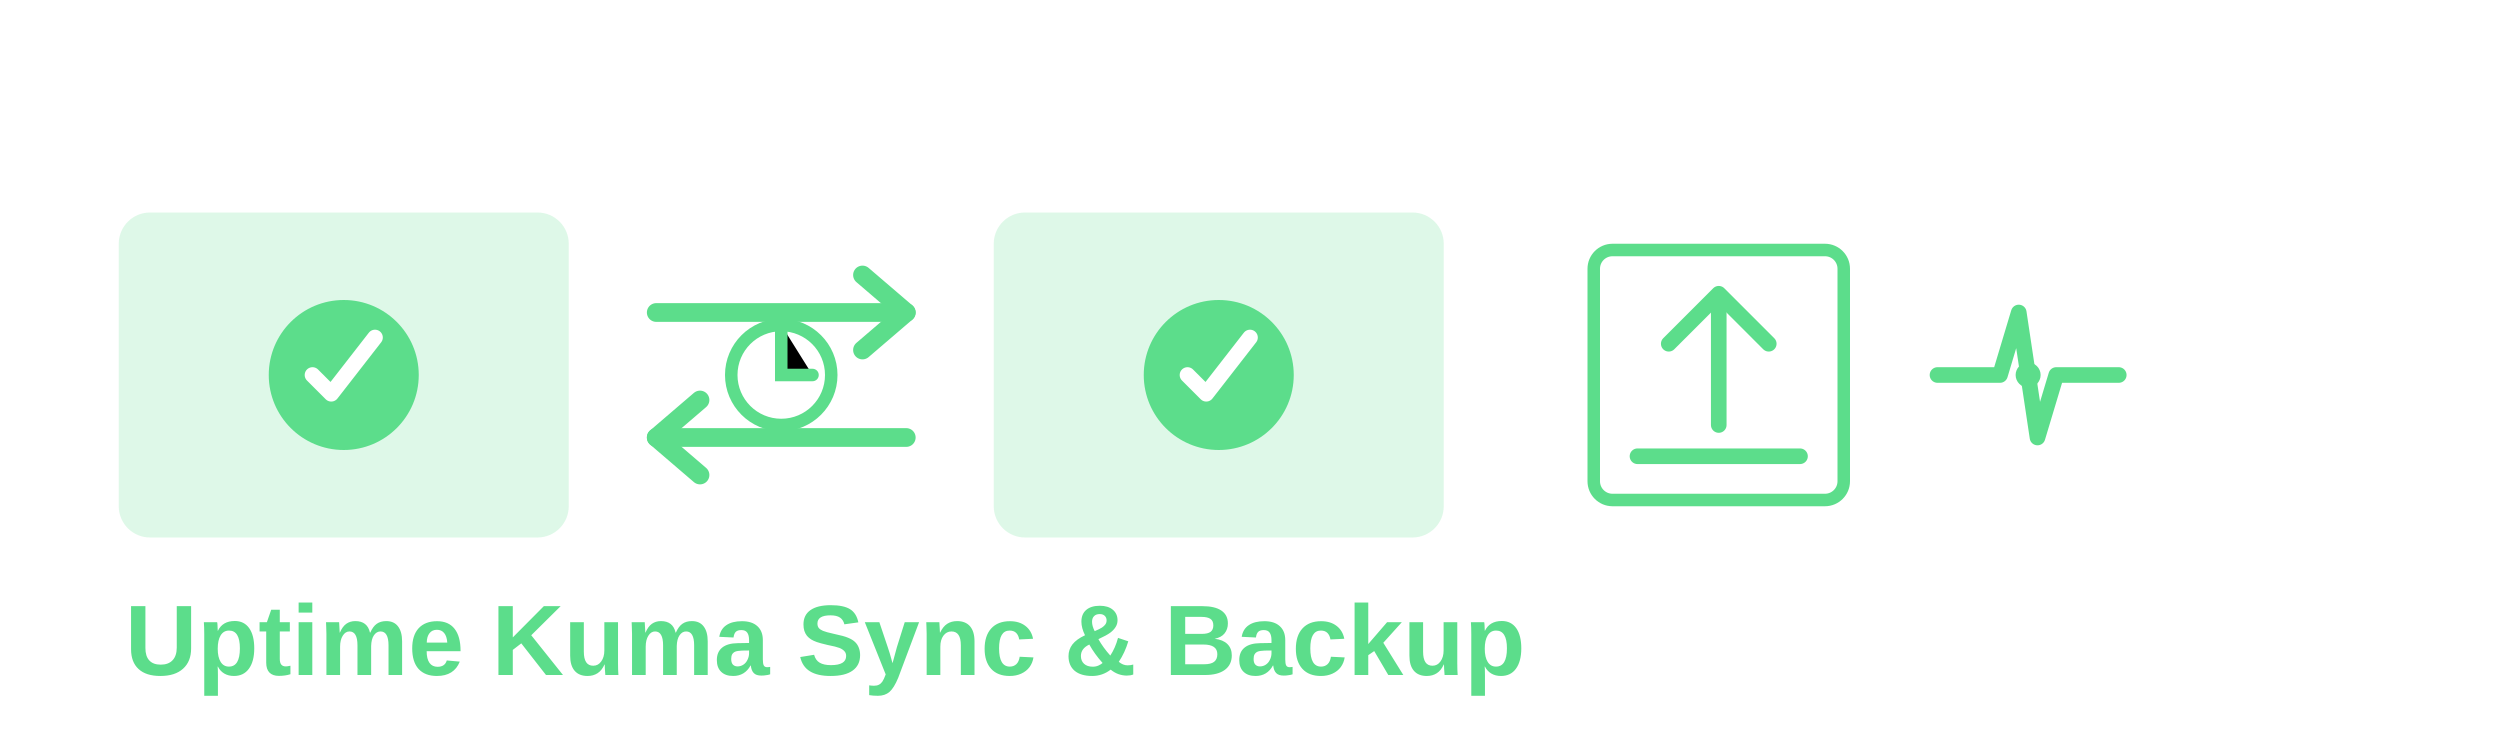
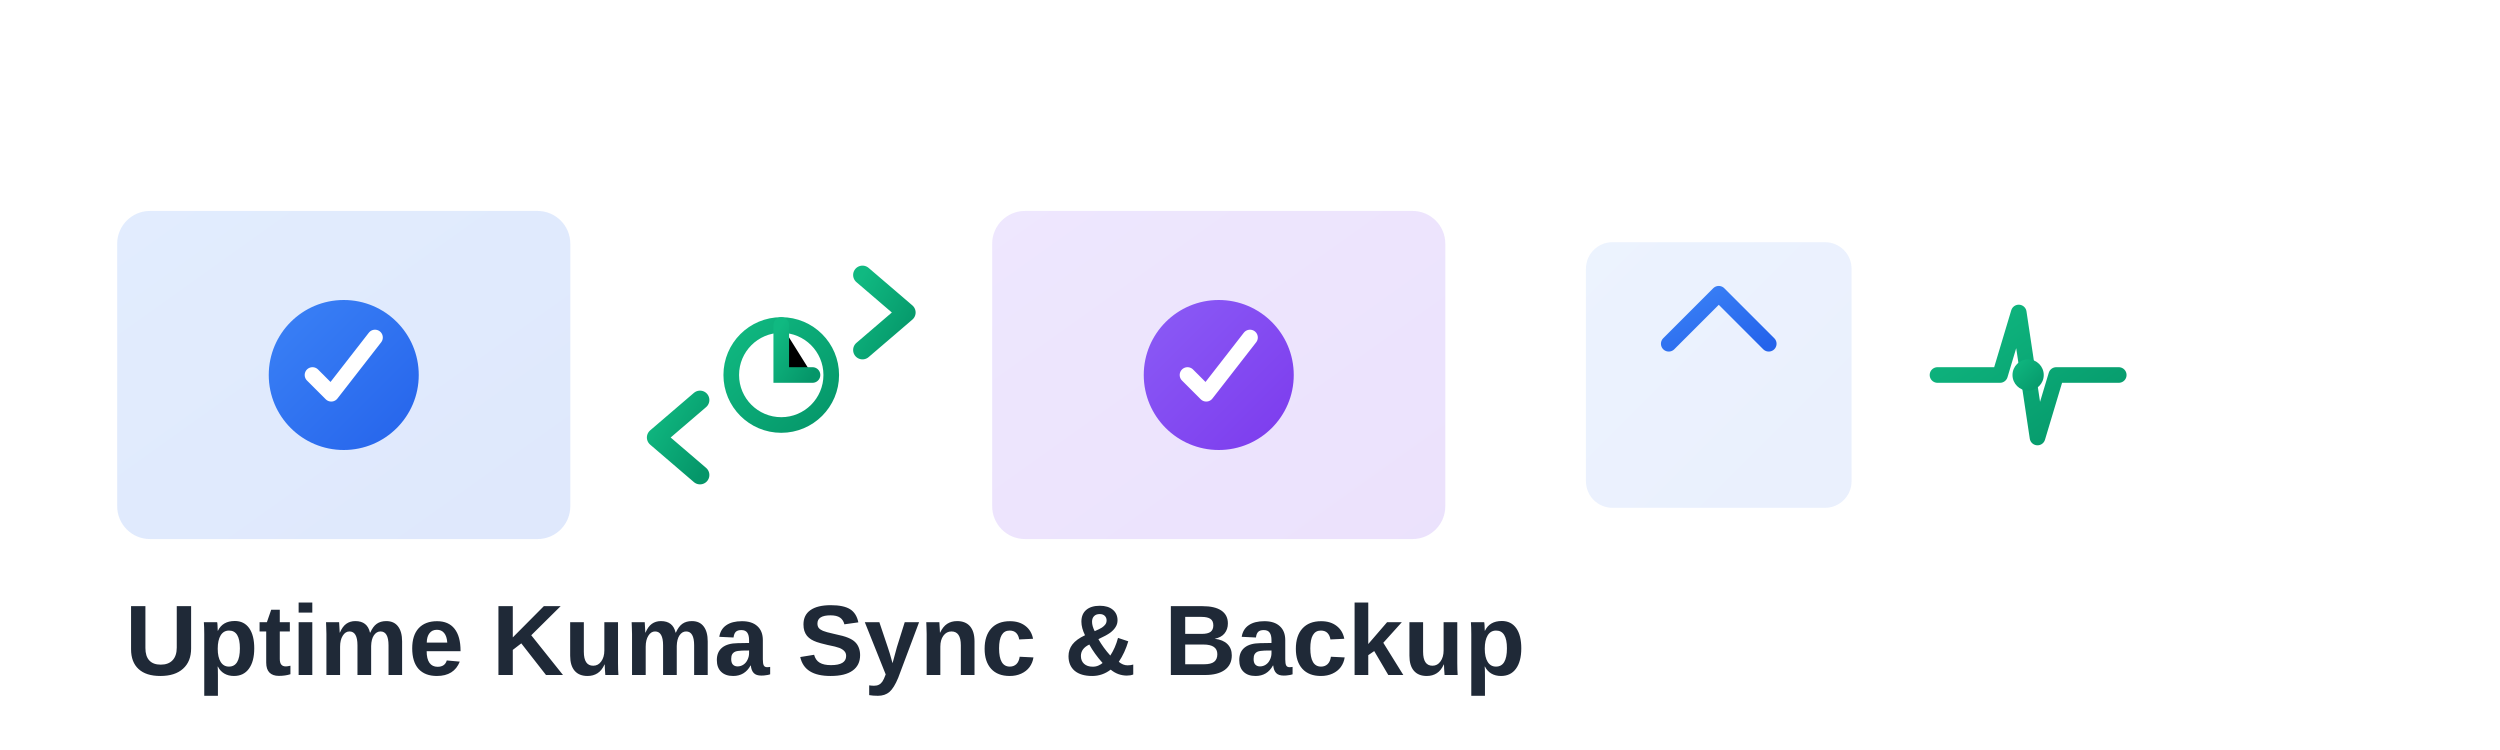
<svg xmlns="http://www.w3.org/2000/svg" width="400" height="120" viewBox="0 0 400 120">
+   <defs>
+     <linearGradient id="blueGradient" x1="0%" y1="0%" x2="100%" y2="100%">
+       <stop offset="0%" style="stop-color:#3B82F6;stop-opacity:1" />
+       <stop offset="100%" style="stop-color:#2563EB;stop-opacity:1" />
+     </linearGradient>
+     <linearGradient id="purpleGradient" x1="0%" y1="0%" x2="100%" y2="100%">
+       <stop offset="0%" style="stop-color:#8B5CF6;stop-opacity:1" />
+       <stop offset="100%" style="stop-color:#7C3AED;stop-opacity:1" />
+     </linearGradient>
+     <linearGradient id="greenGradient" x1="0%" y1="0%" x2="100%" y2="100%">
+       <stop offset="0%" style="stop-color:#10B981;stop-opacity:1" />
+       <stop offset="100%" style="stop-color:#059669;stop-opacity:1" />
+     </linearGradient>
+   </defs>
  <rect width="400" height="120" fill="#ffffff" />
  <g id="left-instance">
-     <rect x="20" y="35" width="70" height="50" rx="4" fill="#5CDD8B" opacity="0.2" stroke="#5CDD8B" stroke-width="2" />
-     <circle cx="55" cy="60" r="12" fill="#5CDD8B" />
+     <rect x="20" y="35" width="70" height="50" rx="4" fill="url(#blueGradient)" opacity="0.15" stroke="url(#blueGradient)" stroke-width="2.5" />
+     <circle cx="55" cy="60" r="12" fill="url(#blueGradient)" />
    <path d="M 50 60 L 53 63 L 60 54" stroke="white" stroke-width="2.5" stroke-linecap="round" stroke-linejoin="round" fill="none" />
  </g>
  <g id="sync-arrows">
-     <path d="M 105 50 L 145 50" stroke="#5CDD8B" stroke-width="3" stroke-linecap="round" />
-     <path d="M 145 50 L 138 44 M 145 50 L 138 56" stroke="#5CDD8B" stroke-width="3" stroke-linecap="round" stroke-linejoin="round" />
-     <path d="M 145 70 L 105 70" stroke="#5CDD8B" stroke-width="3" stroke-linecap="round" />
-     <path d="M 105 70 L 112 64 M 105 70 L 112 76" stroke="#5CDD8B" stroke-width="3" stroke-linecap="round" stroke-linejoin="round" />
-     <circle cx="125" cy="60" r="8" fill="none" stroke="#5CDD8B" stroke-width="2" />
-     <path d="M 125 52 L 125 60 L 130 60" stroke="#5CDD8B" stroke-width="2" stroke-linecap="round" />
+     <path d="M 105 50 L 145 50" stroke="url(#greenGradient)" stroke-width="3" stroke-linecap="round" />
+     <path d="M 145 50 L 138 44 M 145 50 L 138 56" stroke="url(#greenGradient)" stroke-width="3" stroke-linecap="round" stroke-linejoin="round" />
+     <path d="M 145 70 L 105 70" stroke="url(#greenGradient)" stroke-width="3" stroke-linecap="round" />
+     <path d="M 105 70 L 112 64 M 105 70 L 112 76" stroke="url(#greenGradient)" stroke-width="3" stroke-linecap="round" stroke-linejoin="round" />
+     <circle cx="125" cy="60" r="8" fill="none" stroke="url(#greenGradient)" stroke-width="2.5" />
+     <path d="M 125 52 L 125 60 L 130 60" stroke="url(#greenGradient)" stroke-width="2.5" stroke-linecap="round" />
  </g>
  <g id="right-instance">
-     <rect x="160" y="35" width="70" height="50" rx="4" fill="#5CDD8B" opacity="0.2" stroke="#5CDD8B" stroke-width="2" />
-     <circle cx="195" cy="60" r="12" fill="#5CDD8B" />
+     <rect x="160" y="35" width="70" height="50" rx="4" fill="url(#purpleGradient)" opacity="0.15" stroke="url(#purpleGradient)" stroke-width="2.5" />
+     <circle cx="195" cy="60" r="12" fill="url(#purpleGradient)" />
    <path d="M 190 60 L 193 63 L 200 54" stroke="white" stroke-width="2.5" stroke-linecap="round" stroke-linejoin="round" fill="none" />
  </g>
  <g id="backup-icon">
-     <rect x="255" y="40" width="40" height="40" rx="3" fill="none" stroke="#5CDD8B" stroke-width="2" />
-     <path d="M 267 55 L 275 47 L 283 55" stroke="#5CDD8B" stroke-width="2.5" stroke-linecap="round" stroke-linejoin="round" fill="none" />
-     <line x1="275" y1="48" x2="275" y2="68" stroke="#5CDD8B" stroke-width="2.5" stroke-linecap="round" />
-     <line x1="262" y1="73" x2="288" y2="73" stroke="#5CDD8B" stroke-width="2.5" stroke-linecap="round" />
+     <rect x="255" y="40" width="40" height="40" rx="3" fill="url(#blueGradient)" opacity="0.1" stroke="url(#blueGradient)" stroke-width="2.5" />
+     <path d="M 267 55 L 275 47 L 283 55" stroke="url(#blueGradient)" stroke-width="2.5" stroke-linecap="round" stroke-linejoin="round" fill="none" />
+     <line x1="275" y1="48" x2="275" y2="68" stroke="url(#blueGradient)" stroke-width="2.5" stroke-linecap="round" />
+     <line x1="262" y1="73" x2="288" y2="73" stroke="url(#blueGradient)" stroke-width="2.5" stroke-linecap="round" />
  </g>
  <g id="heartbeat">
-     <path d="M 310 60 L 320 60 L 323 50 L 326 70 L 329 60 L 339 60" stroke="#5CDD8B" stroke-width="2.5" stroke-linecap="round" stroke-linejoin="round" fill="none" />
-     <circle cx="324.5" cy="60" r="2" fill="#5CDD8B" />
+     <path d="M 310 60 L 320 60 L 323 50 L 326 70 L 329 60 L 339 60" stroke="url(#greenGradient)" stroke-width="2.5" stroke-linecap="round" stroke-linejoin="round" fill="none" />
+     <circle cx="324.5" cy="60" r="2.5" fill="url(#greenGradient)" />
  </g>
-   <text x="20" y="108" font-family="Arial, sans-serif" font-size="16" font-weight="bold" fill="#5CDD8B">
+   <text x="20" y="108" font-family="Arial, sans-serif" font-size="16" font-weight="bold" fill="#1F2937">
    Uptime Kuma Sync &amp; Backup
  </text>
</svg>
